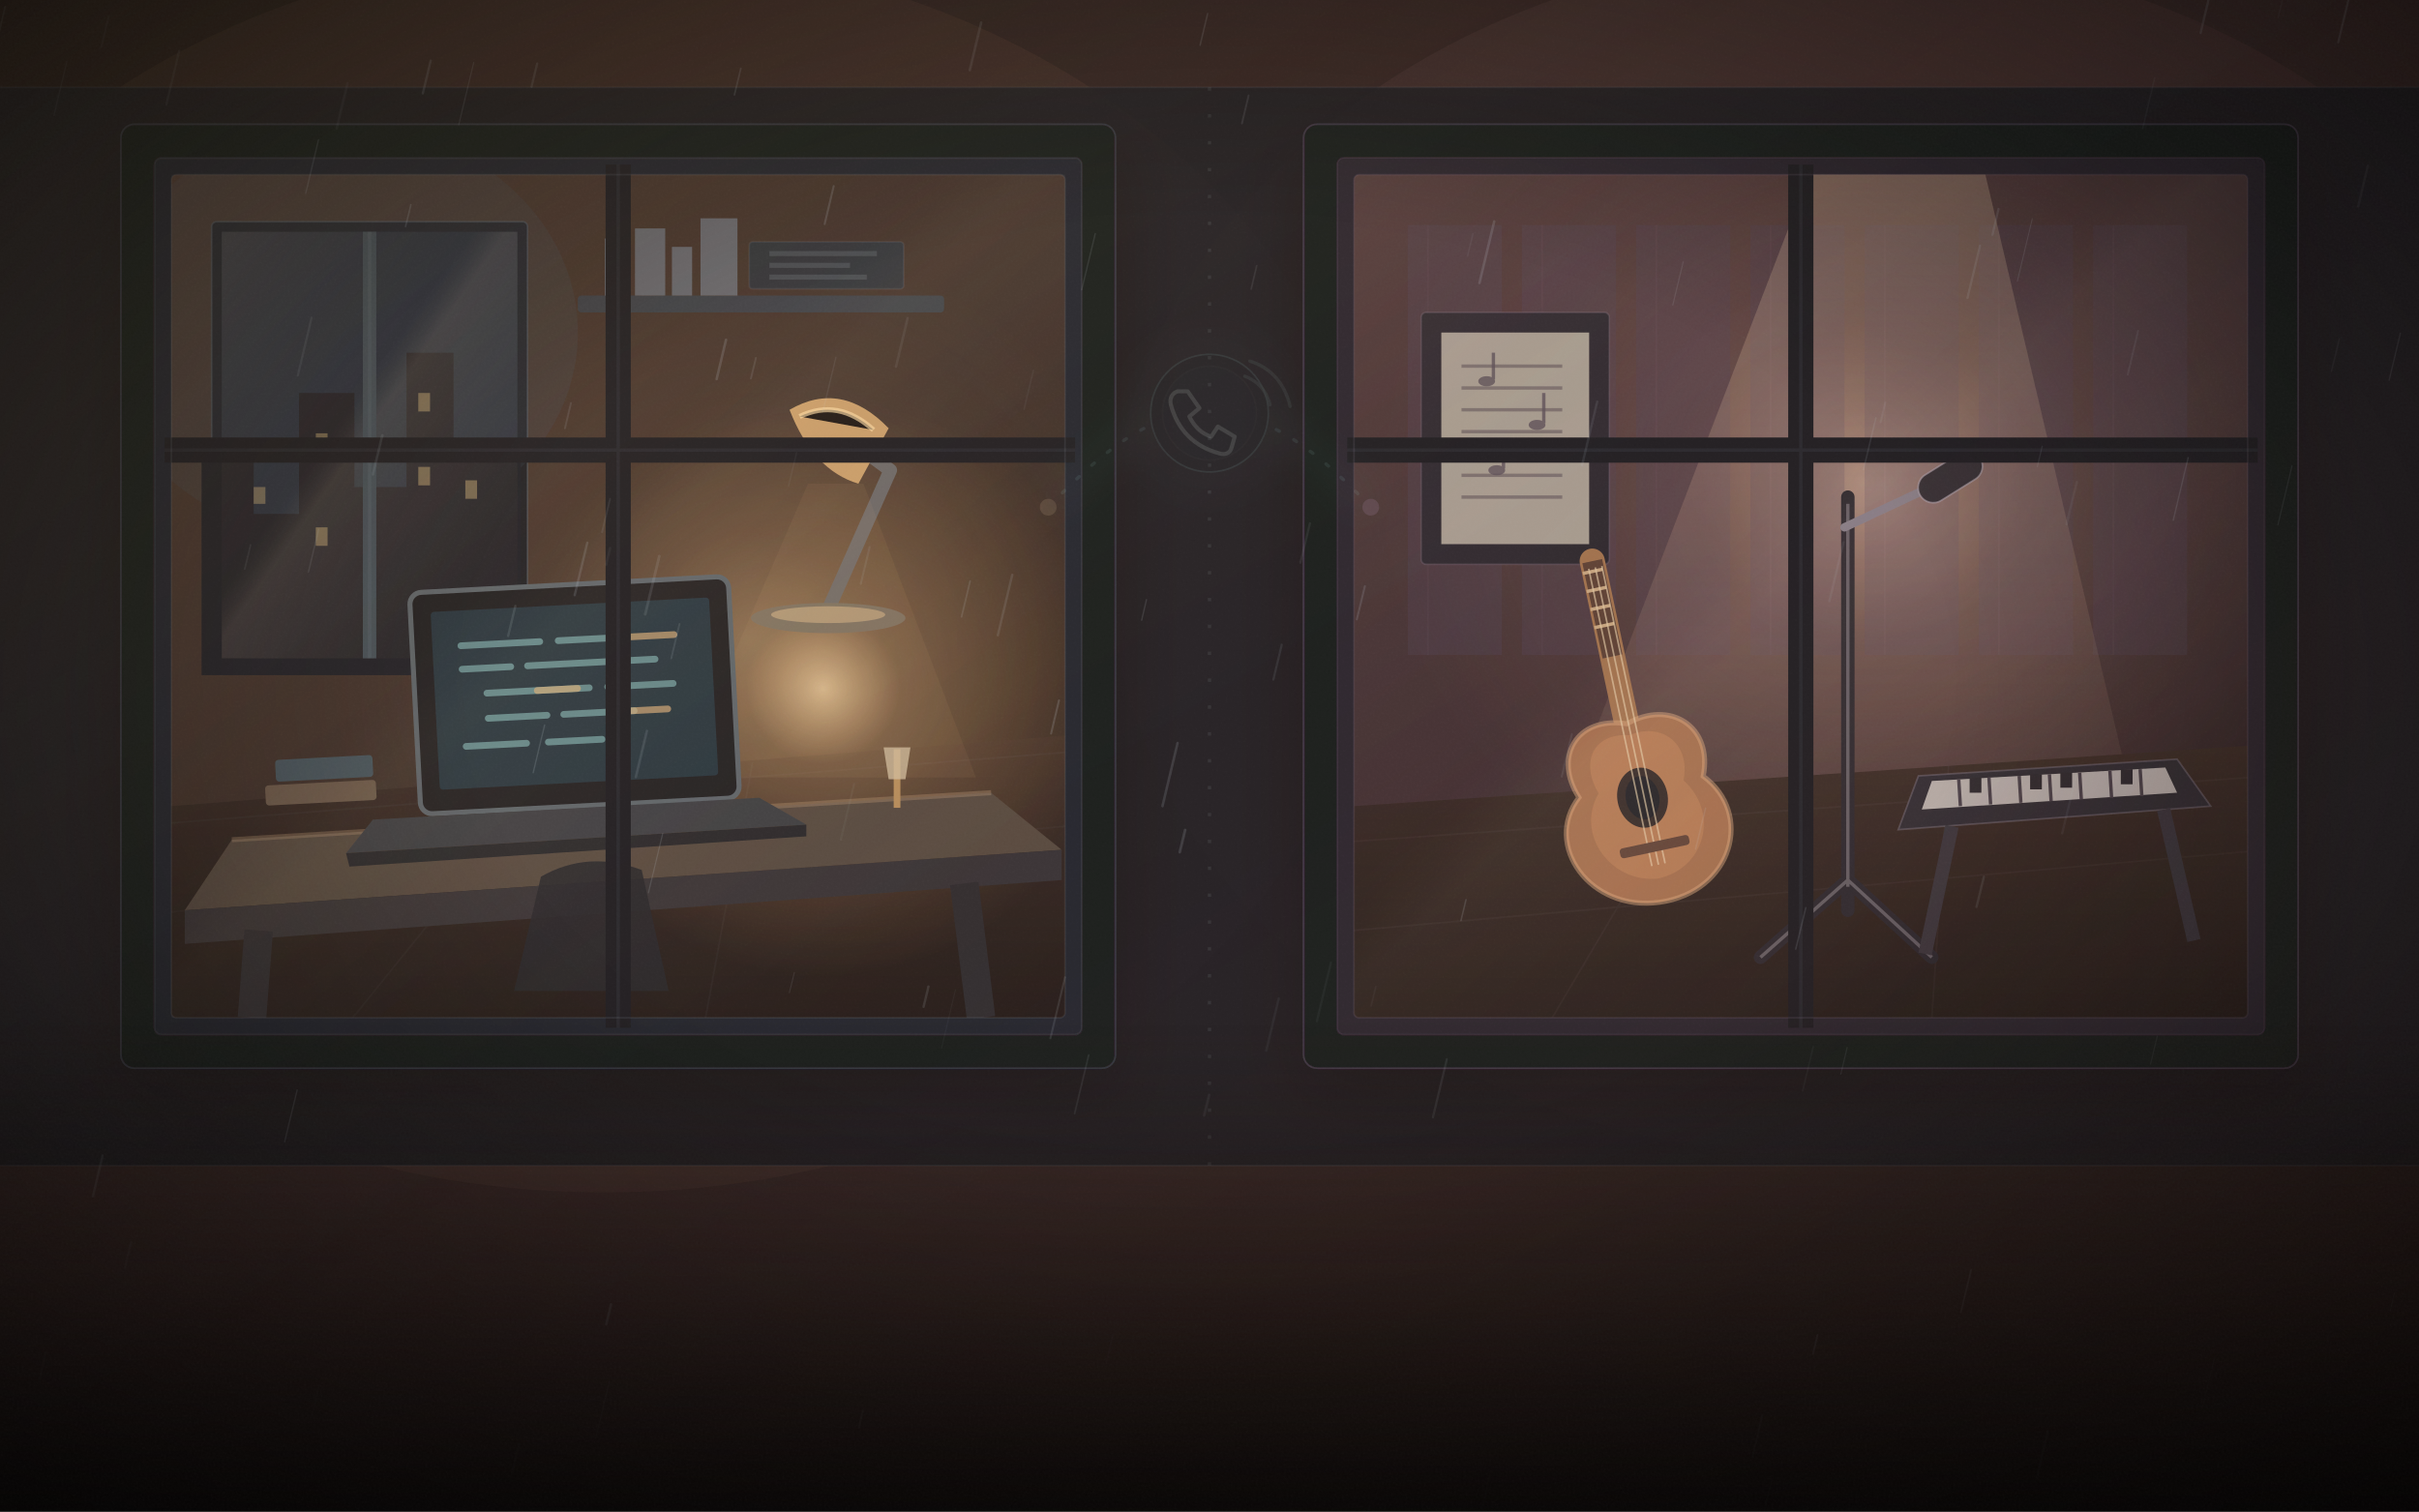
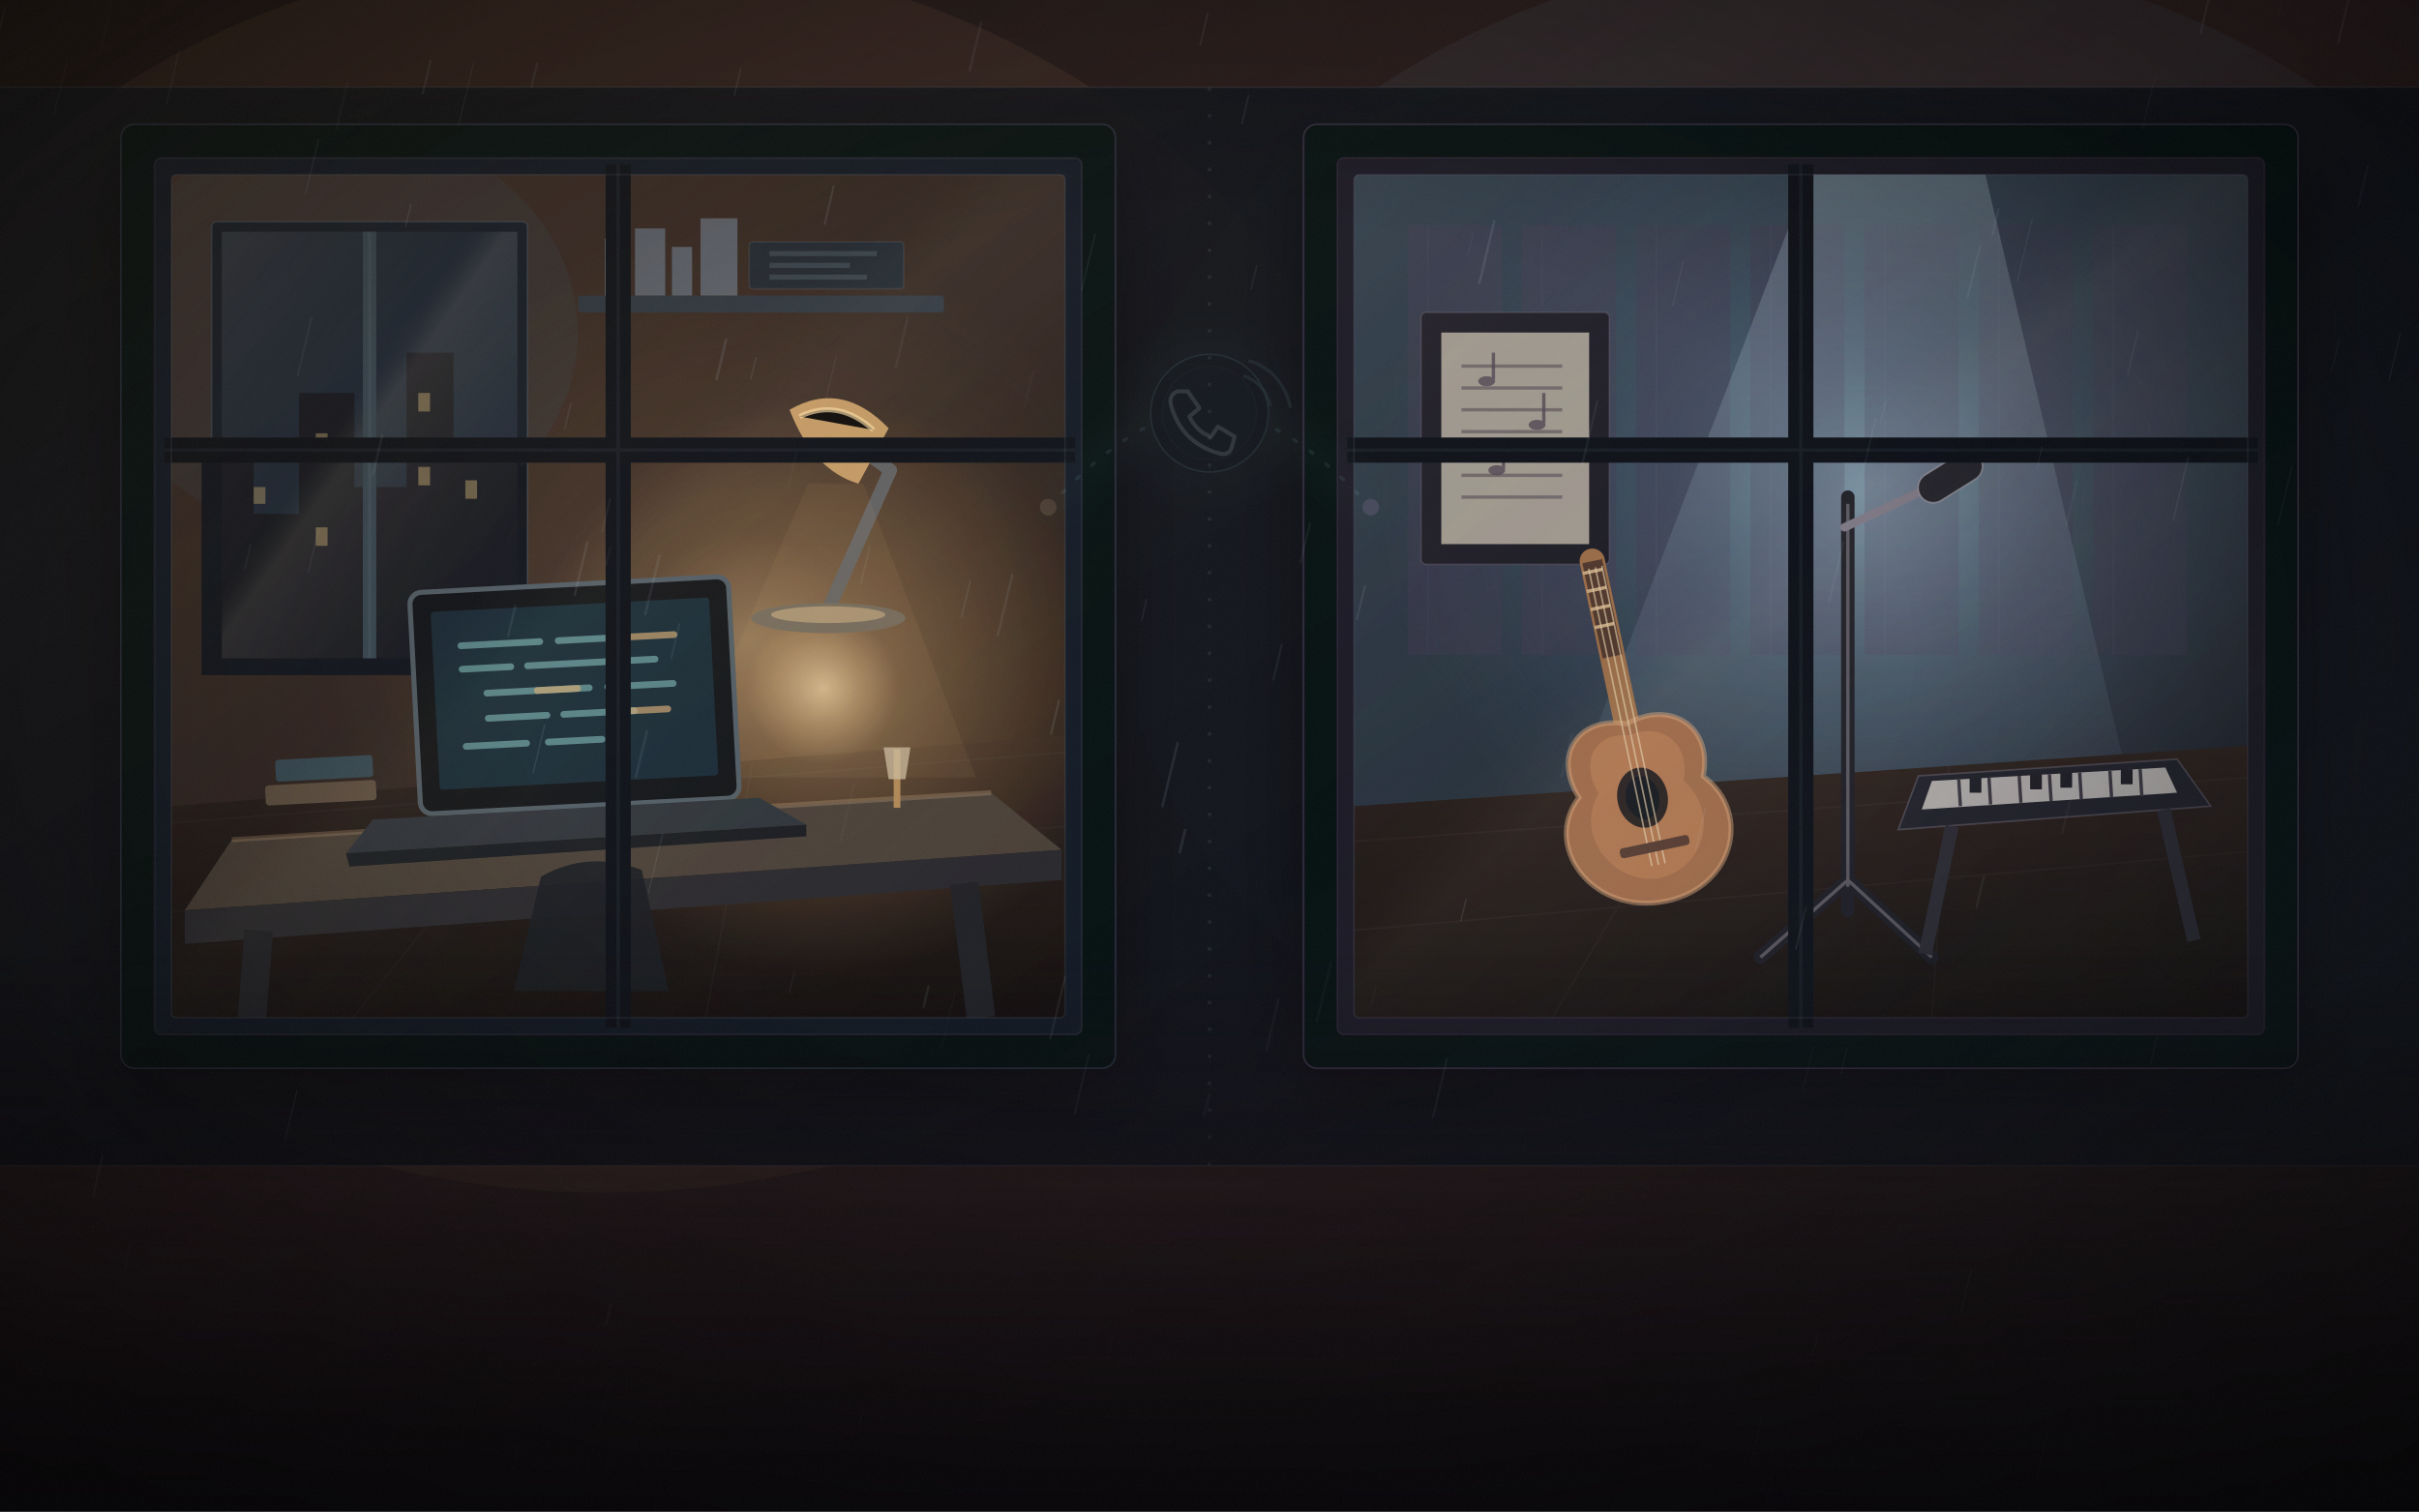
<svg xmlns="http://www.w3.org/2000/svg" viewBox="0 0 1440 900" preserveAspectRatio="xMidYMid slice" role="img" aria-labelledby="title desc">
  <style>
  .rain-drift { animation: rain-drift 11s ease-in-out infinite; }
  .mote { animation-name: mote-rise; animation-duration: 12s; animation-timing-function: ease-in-out; animation-iteration-count: infinite; opacity: 0; }
  .glow-drift { animation: glow-drift 14s ease-in-out infinite; }
  .sway { animation: sway 11s ease-in-out infinite; transform-box: fill-box; transform-origin: 50% 50%; }
  .drift { animation: drift 15s ease-in-out infinite; transform-box: fill-box; transform-origin: 50% 50%; }
  .spin { animation: spin 34s linear infinite; transform-box: fill-box; transform-origin: 50% 100%; }
  .pulse { animation: pulse 2.4s ease-in-out infinite; transform-box: fill-box; transform-origin: 50% 100%; }
  .ring { animation: ring 6.4s ease-out infinite; transform-box: fill-box; transform-origin: 50% 50%; }
  .rise { animation: rise 7s ease-in-out infinite; }
  .flow { animation: flow 7s linear infinite; }
  .blink { animation: blink 1.3s steps(2, start) infinite; }
  .signal-flow { animation: signal-flow 6s linear infinite; }
  @keyframes rain-drift { 0%, 100% { transform: translate(0px, 0px); } 50% { transform: translate(-14px, 24px); } }
  @keyframes mote-rise { 0% { opacity: 0; transform: translate(0px, 0px); } 16% { opacity: .5; } 62% { opacity: .26; } 100% { opacity: 0; transform: translate(-10px, -54px); } }
  @keyframes glow-drift { 0%, 100% { transform: translate(0px, 0px); } 50% { transform: translate(7px, -6px); } }
  @keyframes sway { 0%, 100% { transform: rotate(-1.4deg) translateY(0px); } 50% { transform: rotate(1.4deg) translateY(-4px); } }
  @keyframes drift { 0%, 100% { transform: translate(0px, 0px); } 50% { transform: translate(6px, -8px); } }
  @keyframes spin { to { transform: rotate(360deg); } }
  @keyframes pulse { 0%, 100% { transform: scaleY(.32); } 50% { transform: scaleY(1); } }
-   @keyframes ring { 0% { transform: scale(.5); opacity: .55; } 68% { opacity: .14; } 100% { transform: scale(2.4); opacity: 0; } }
+   @keyframes ring { 0% { transform: scale(.5); opacity: .4; } 68% { opacity: .1; } 100% { transform: scale(2.4); opacity: 0; } }
  @keyframes rise { 0% { opacity: 0; transform: translateY(6px); } 35% { opacity: .55; } 100% { opacity: 0; transform: translateY(-16px); } }
  @keyframes flow { to { stroke-dashoffset: -120; } }
  @keyframes blink { 0%, 49% { opacity: 1; } 50%, 100% { opacity: 0; } }
  @keyframes signal-flow { to { stroke-dashoffset: -96; } }
  @media (prefers-reduced-motion: reduce) { .anim { animation: none !important; } }
</style>
  <defs>
    <linearGradient id="night" x1="0" y1="0" x2="1" y2="1">
      <stop stop-color="#120d0c" />
      <stop offset=".46" stop-color="#2b1c1c" />
      <stop offset="1" stop-color="#160f0e" />
    </linearGradient>
    <linearGradient id="dawn" x1="0" y1="0" x2="0" y2="1">
      <stop stop-color="#e2a276" stop-opacity=".36" />
      <stop offset=".48" stop-color="#8b5e5e" stop-opacity=".15" />
      <stop offset="1" stop-color="#17110f" stop-opacity="0" />
    </linearGradient>
    <linearGradient id="warmWash" x1="0" y1="0" x2="1" y2="1">
-       <stop stop-color="#efb77d" stop-opacity=".2" />
-       <stop offset=".5" stop-color="#dca18c" stop-opacity=".13" />
-       <stop offset="1" stop-color="#c98370" stop-opacity=".18" />
+       <stop stop-color="#dca066" stop-opacity=".11" />
+       <stop offset=".55" stop-color="#887480" stop-opacity=".045" />
+       <stop offset="1" stop-color="#7495af" stop-opacity=".12" />
    </linearGradient>
    <linearGradient id="leftRoom" x1="0" y1="0" x2=".85" y2="1">
      <stop stop-color="#3b2c24" />
      <stop offset=".55" stop-color="#2a211d" />
      <stop offset="1" stop-color="#15100e" />
    </linearGradient>
    <linearGradient id="rightRoom" x1=".2" y1="0" x2=".8" y2="1">
-       <stop stop-color="#3b292c" />
-       <stop offset=".58" stop-color="#2b2025" />
-       <stop offset="1" stop-color="#171114" />
+       <stop stop-color="#273847" />
+       <stop offset=".58" stop-color="#222d38" />
+       <stop offset="1" stop-color="#151821" />
    </linearGradient>
    <linearGradient id="floor" x1="0" y1="0" x2="0" y2="1">
      <stop stop-color="#261c18" />
      <stop offset="1" stop-color="#0e0b0a" />
    </linearGradient>
    <linearGradient id="glass" x1="0" y1="0" x2="1" y2="1">
      <stop stop-color="#d5b497" stop-opacity=".13" />
      <stop offset=".42" stop-color="#62483f" stop-opacity=".05" />
      <stop offset=".48" stop-color="#f4d7b6" stop-opacity=".13" />
      <stop offset="1" stop-color="#211512" stop-opacity=".03" />
    </linearGradient>
    <linearGradient id="spotlight" x1="0" y1="0" x2="0" y2="1">
      <stop stop-color="#ffe0b6" stop-opacity=".27" />
      <stop offset="1" stop-color="#d9a18b" stop-opacity="0" />
    </linearGradient>
+     <linearGradient id="musicSpot" x1="0" y1="0" x2="0" y2="1">
+       <stop stop-color="#c1d7e2" stop-opacity=".3" />
+       <stop offset="1" stop-color="#7697b9" stop-opacity="0" />
+     </linearGradient>
    <linearGradient id="bottomShade" x1="0" y1="0" x2="0" y2="1">
-       <stop stop-color="#100b09" stop-opacity="0" />
-       <stop offset=".56" stop-color="#100b09" stop-opacity=".46" />
-       <stop offset="1" stop-color="#0b0807" stop-opacity=".94" />
+       <stop stop-color="#100b10" stop-opacity="0" />
+       <stop offset=".48" stop-color="#100b10" stop-opacity=".47" />
+       <stop offset="1" stop-color="#0a080d" stop-opacity=".91" />
    </linearGradient>
    <radialGradient id="lampGlow">
      <stop stop-color="#ffe0a8" stop-opacity=".78" />
      <stop offset=".26" stop-color="#f4bd78" stop-opacity=".3" />
      <stop offset="1" stop-color="#e6a053" stop-opacity="0" />
    </radialGradient>
    <radialGradient id="stageGlow">
      <stop stop-color="#ffd8bd" stop-opacity=".48" />
      <stop offset=".35" stop-color="#dda088" stop-opacity=".18" />
      <stop offset="1" stop-color="#aa6e63" stop-opacity="0" />
    </radialGradient>
-     <radialGradient id="vignette" cx=".5" cy=".45" r=".72">
-       <stop offset=".42" stop-color="#000" stop-opacity="0" />
-       <stop offset="1" stop-color="#000" stop-opacity=".66" />
+     <radialGradient id="musicGlow">
+       <stop stop-color="#abd5e9" stop-opacity=".53" />
+       <stop offset=".4" stop-color="#7da7c5" stop-opacity=".24" />
+       <stop offset="1" stop-color="#617c9d" stop-opacity="0" />
+     </radialGradient>
+     <radialGradient id="careerFocus">
+       <stop stop-color="#d5e3df" stop-opacity=".27" />
+       <stop offset=".44" stop-color="#a2c3cb" stop-opacity=".095" />
+       <stop offset="1" stop-color="#8aa4b8" stop-opacity="0" />
+     </radialGradient>
+     <radialGradient id="vignette" cx=".5" cy=".43" r=".73">
+       <stop offset=".39" stop-color="#000" stop-opacity="0" />
+       <stop offset="1" stop-color="#000" stop-opacity=".63" />
    </radialGradient>
    <filter id="blur8" x="-50%" y="-50%" width="200%" height="200%">
      <feGaussianBlur stdDeviation="8" />
    </filter>
    <filter id="blur24" x="-50%" y="-50%" width="200%" height="200%">
      <feGaussianBlur stdDeviation="24" />
    </filter>
    <filter id="shadow" x="-30%" y="-30%" width="160%" height="160%">
      <feDropShadow dx="0" dy="16" stdDeviation="22" flood-color="#000" flood-opacity=".55" />
    </filter>
    <filter id="grain">
      <feTurbulence type="fractalNoise" baseFrequency=".72" numOctaves="3" seed="27" stitchTiles="stitch" />
      <feColorMatrix type="saturate" values="0" />
      <feComponentTransfer>
        <feFuncA type="table" tableValues="0 .075" />
      </feComponentTransfer>
    </filter>
    <clipPath id="leftClip">
      <rect x="102" y="164" width="532" height="502" rx="3" />
    </clipPath>
    <clipPath id="rightClip">
      <rect x="806" y="164" width="532" height="502" rx="3" />
    </clipPath>
  </defs>
  <rect width="1440" height="900" fill="url(#night)" />
-   <ellipse cx="360" cy="340" rx="460" ry="370" fill="#b47b58" opacity=".09" />
-   <ellipse cx="1100" cy="330" rx="440" ry="360" fill="#a86c6c" opacity=".1" />
+   <ellipse cx="360" cy="340" rx="460" ry="370" fill="#b47b58" opacity=".12" />
+   <ellipse cx="1100" cy="330" rx="440" ry="360" fill="#688eac" opacity=".1" />
  <g transform="translate(0 -60) ">
    <path d="M0 112H1440V754H0Z" fill="#080d15" opacity=".9" />
    <path d="M0 112H1440M0 754H1440" stroke="#6d8296" stroke-opacity=".14" />
    <g filter="url(#shadow)">
      <rect x="72" y="134" width="592" height="562" rx="8" fill="#05090f" stroke="#344250" stroke-opacity=".55" />
      <rect x="92" y="154" width="552" height="522" rx="4" fill="#111923" stroke="#637484" stroke-opacity=".18" />
      <rect x="776" y="134" width="592" height="562" rx="8" fill="#05090f" stroke="#454057" stroke-opacity=".58" />
      <rect x="796" y="154" width="552" height="522" rx="4" fill="#171522" stroke="#756887" stroke-opacity=".18" />
    </g>
    <g opacity="1">
      <g clip-path="url(#leftClip)">
        <rect x="102" y="164" width="532" height="502" fill="url(#leftRoom)" />
-         <ellipse cx="444" cy="440" rx="250" ry="240" fill="url(#lampGlow)" opacity=".26" />
+         <ellipse cx="444" cy="440" rx="250" ry="240" fill="url(#lampGlow)" opacity=".38" />
        <path d="M102 540L634 498V666H102Z" fill="url(#floor)" />
        <path d="M102 550L634 508M102 603L634 552M210 666L328 520M420 666L448 514" stroke="#80909a" stroke-opacity=".06" />
        <rect x="126" y="192" width="188" height="266" rx="3" fill="#080e16" stroke="#4b5d6b" stroke-opacity=".5" />
        <rect x="132" y="198" width="176" height="254" fill="#0d1a28" />
        <ellipse cx="202" cy="258" rx="142" ry="124" fill="#345574" opacity=".14" />
        <path d="M120 410V332H151V366H178V294H211V350H242V270H270V324H310V462H120Z" fill="#080f19" />
        <path d="M151 350H158V360H151ZM188 318H195V329H188ZM249 294H256V305H249ZM277 346H284V357H277ZM188 374H195V385H188ZM249 338H256V349H249Z" fill="#d5b878" opacity=".48" />
        <rect x="132" y="198" width="176" height="254" fill="url(#glass)" />
        <path d="M220 198V452M132 326H308" stroke="#334652" stroke-width="8" />
        <path d="M220 198V452M132 326H308" stroke="#8295a1" stroke-opacity=".12" stroke-width="2" />
        <rect x="344" y="236" width="218" height="10" rx="2" fill="#29343e" />
        <path d="M360 202H374V236H360ZM378 196H396V236H378ZM400 207H412V236H400ZM417 190H439V236H417Z" fill="#58606a" />
        <rect x="446" y="204" width="92" height="28" rx="2" fill="#1a252f" stroke="#83919a" stroke-opacity=".15" />
        <path d="M458 211H522M458 218H506M458 225H516" stroke="#8b9ba3" stroke-opacity=".22" stroke-width="3" />
        <g class="anim glow-drift">
          <ellipse cx="490" cy="470" rx="176" ry="172" fill="url(#lampGlow)" />
        </g>
        <path d="M493 423L530 340M530 340L500 318" stroke="#5b5e60" stroke-width="8" stroke-linecap="round" />
        <path d="M470 304Q501 286 529 315L511 348Q484 340 470 304Z" fill="#c59b63" />
        <path d="M476 308Q499 297 520 316" stroke="#ffe0a4" stroke-opacity=".65" stroke-width="3" />
        <ellipse cx="493" cy="428" rx="46" ry="9" fill="#6c6558" />
        <ellipse cx="493" cy="426" rx="34" ry="5" fill="#d3b785" opacity=".55" />
        <path d="M481 348L405 523H581L514 348Z" fill="#f2bd78" opacity=".065" />
        <path d="M138 560L590 532L632 566L110 602Z" fill="#463e35" />
        <path d="M110 602L632 566V584L110 622Z" fill="#24252a" />
        <path d="M154 614L150 666M574 586L584 666" stroke="#1a1d23" stroke-width="17" />
        <path d="M138 560L590 532" stroke="#b49670" stroke-opacity=".35" stroke-width="3" />
        <rect x="247" y="408" width="190" height="132" rx="7" fill="#080d12" stroke="#4c5b64" stroke-width="3" transform="rotate(-3 342 474)" />
        <rect x="259" y="420" width="166" height="106" rx="2" fill="#102633" transform="rotate(-3 342 474)" />
        <g transform="rotate(-3 342 474)" stroke-linecap="round">
          <path d="M276 441H323M334 441H368M276 455H305M315 455H391M290 470H351M362 470H401M290 485H325M335 485H377M276 501H312M325 501H357" stroke="#75b6b6" stroke-opacity=".65" stroke-width="4" />
          <path d="M374 441H403M320 470H344M367 485H397" stroke="#d1aa72" stroke-opacity=".7" stroke-width="4" />
        </g>
        <path d="M222 548L452 535L480 551L206 568Z" fill="#293138" />
        <path d="M206 568L480 551V558L208 576Z" fill="#12181d" />
        <rect x="158" y="526" width="66" height="12" rx="2" fill="#5f5142" transform="rotate(-3 191 532)" />
        <rect x="164" y="511" width="58" height="13" rx="2" fill="#344b56" transform="rotate(-3 193 518)" />
        <path d="M534 506V541" stroke="#b28a55" stroke-width="4" />
        <path d="M526 505H542L539 524H529Z" fill="#d2c2a1" opacity=".75" />
        <path d="M322 582Q350 566 382 578L398 650H306Z" fill="#11171e" opacity=".88" />
      </g>
    </g>
    <g opacity="1">
      <g clip-path="url(#rightClip)">
        <rect x="806" y="164" width="532" height="502" fill="url(#rightRoom)" />
        <g class="anim glow-drift">
-           <ellipse cx="1110" cy="348" rx="290" ry="268" fill="url(#stageGlow)" />
+           <ellipse cx="1110" cy="348" rx="290" ry="268" fill="url(#musicGlow)" />
        </g>
        <g opacity=".32">
          <path d="M838 194H894V450H838ZM906 194H962V450H906ZM974 194H1030V450H974ZM1042 194H1098V450H1042ZM1110 194H1166V450H1110ZM1178 194H1234V450H1178ZM1246 194H1302V450H1246Z" fill="#40344f" />
          <path d="M850 194V450M918 194V450M986 194V450M1054 194V450M1122 194V450M1190 194V450M1258 194V450" stroke="#9a82aa" stroke-opacity=".18" />
        </g>
-         <path d="M1080 156H1180L1300 666H884Z" fill="url(#spotlight)" />
+         <path d="M1080 156H1180L1300 666H884Z" fill="url(#musicSpot)" />
        <ellipse cx="1115" cy="626" rx="218" ry="44" fill="#c5a0dc" opacity=".07" filter="url(#blur8)" />
        <path d="M806 540L1338 504V666H806Z" fill="url(#floor)" />
        <path d="M806 561L1338 523M806 614L1338 567M924 666L1008 524M1150 666L1160 516" stroke="#a392b1" stroke-opacity=".055" />
        <rect x="846" y="246" width="112" height="150" rx="3" fill="#171822" stroke="#76677f" stroke-opacity=".32" />
        <rect x="858" y="258" width="88" height="126" fill="#d6cdbc" opacity=".72" />
        <path d="M870 278H930M870 291H930M870 304H930M870 317H930M870 330H930M870 343H930M870 356H930" stroke="#554f55" stroke-opacity=".65" stroke-width="2" />
        <g fill="#4a4350" opacity=".8">
          <ellipse cx="885" cy="287" rx="5" ry="3" />
          <ellipse cx="915" cy="313" rx="5" ry="3" />
          <ellipse cx="891" cy="340" rx="5" ry="3" />
          <path d="M889 286V270M919 312V294M895 339V321" stroke="#4a4350" stroke-width="2" />
        </g>
        <path d="M1100 356V602M1100 584L1048 630M1100 584L1150 630" stroke="#151720" stroke-width="8" stroke-linecap="round" />
        <path d="M1100 360V588M1100 584L1048 630M1100 584L1150 630" stroke="#85828d" stroke-opacity=".55" stroke-width="2" />
        <path d="M1098 374L1162 344" stroke="#777482" stroke-width="5" stroke-linecap="round" />
        <rect x="1152" y="323" width="18" height="42" rx="9" fill="#171922" stroke="#a29baa" stroke-opacity=".65" transform="rotate(58 1161 344)" />
        <g transform="translate(900 378) scale(1) rotate(-12 70 130)">
          <path d="M72 14V144" stroke="#9a6c45" stroke-width="15" stroke-linecap="round" />
          <path d="M66 14H78V72H66Z" fill="#4d3429" />
          <path d="M65 20H77M65 31H77M65 42H77M65 53H77" stroke="#c5a67e" stroke-width="2" />
          <path d="M72 113C43 102 25 124 35 150C8 173 27 218 69 221C113 224 135 181 110 153C122 125 100 104 72 113Z" fill="#9c6744" stroke="#d4a276" stroke-opacity=".5" stroke-width="3" />
          <path d="M72 120C51 114 40 130 47 150C28 171 43 204 71 207C100 207 115 176 98 153C107 132 92 116 72 120Z" fill="#b87b50" opacity=".65" />
          <ellipse cx="72" cy="158" rx="15" ry="18" fill="#211b1b" />
          <ellipse cx="72" cy="158" rx="10" ry="13" fill="#0b1119" />
          <path d="M69 18V199M73 18V199M77 18V199" stroke="#e3d0aa" stroke-opacity=".65" />
          <rect x="52" y="185" width="42" height="6" rx="2" fill="#50362b" />
        </g>
        <g transform="translate(1142 500)">
          <path d="M0 22L154 12L174 40L-12 54Z" fill="#191b25" stroke="#6d6879" stroke-opacity=".5" />
          <path d="M8 25L147 17L154 32L2 42Z" fill="#d3d0ca" opacity=".82" />
          <path d="M24 24L25 40M42 23L43 39M60 22L61 38M78 21L79 37M96 20L97 36M114 19L115 35M132 18L133 34" stroke="#36333e" stroke-width="2" />
          <path d="M34 23L34 32M70 21L70 30M88 20L88 29M124 18L124 27" stroke="#171820" stroke-width="7" />
          <path d="M20 52L4 128M146 42L164 120" stroke="#252630" stroke-width="8" />
        </g>
        <rect x="806" y="164" width="532" height="502" fill="url(#glass)" opacity=".42" />
      </g>
    </g>
    <rect x="102" y="164" width="532" height="502" fill="url(#glass)" opacity=".32" />
    <path d="M368 158V672M98 328H640M1072 158V672M802 328H1344" stroke="#080d14" stroke-width="15" />
    <path d="M368 158V672M98 328H640M1072 158V672M802 328H1344" stroke="#607080" stroke-opacity=".12" stroke-width="2" />
    <rect x="102" y="164" width="532" height="502" rx="3" fill="none" stroke="#9aabba" stroke-opacity=".12" />
    <rect x="806" y="164" width="532" height="502" rx="3" fill="none" stroke="#aa9bb8" stroke-opacity=".12" />
  </g>
-   <g class="anim rain-drift" stroke="#c5d8e5" stroke-linecap="round" opacity="0.2">
+   <g class="anim rain-drift" stroke="#c5d8e5" stroke-linecap="round" opacity="0.144">
    <line x1="-29.7" y1="505.6" x2="-34.8" y2="526.9" stroke-width="1.0" opacity="0.45" />
    <line x1="1392.6" y1="201.8" x2="1387.9" y2="221.0" stroke-width="0.9" opacity="0.35" />
    <line x1="523.1" y1="-63.8" x2="517.8" y2="-41.6" stroke-width="1.5" opacity="0.49" />
    <line x1="441.0" y1="40.7" x2="437.2" y2="56.5" stroke-width="1.0" opacity="0.72" />
    <line x1="394.5" y1="496.3" x2="386.0" y2="531.6" stroke-width="0.7" opacity="0.75" />
    <line x1="324.2" y1="431.7" x2="317.4" y2="460.1" stroke-width="0.8" opacity="0.81" />
    <line x1="872.7" y1="535.7" x2="869.7" y2="548.1" stroke-width="0.9" opacity="0.77" />
    <line x1="1315.2" y1="-2.3" x2="1310.0" y2="19.6" stroke-width="1.4" opacity="0.76" />
    <line x1="1015.3" y1="481.2" x2="1009.4" y2="505.5" stroke-width="0.9" opacity="0.58" />
    <line x1="1471.5" y1="-31.5" x2="1463.2" y2="3.3" stroke-width="1.0" opacity="0.71" />
    <line x1="1054.8" y1="880.7" x2="1049.5" y2="902.4" stroke-width="1.0" opacity="0.66" />
    <line x1="743.3" y1="56.8" x2="739.3" y2="73.5" stroke-width="1.1" opacity="0.61" />
    <line x1="634.0" y1="581.9" x2="625.3" y2="618.2" stroke-width="1.2" opacity="0.62" />
    <line x1="496.3" y1="110.8" x2="490.9" y2="133.4" stroke-width="1.2" opacity="0.84" />
    <line x1="779.8" y1="311.6" x2="774.1" y2="335.1" stroke-width="1.3" opacity="0.40" />
    <line x1="812.5" y1="349.0" x2="807.7" y2="368.8" stroke-width="1.2" opacity="0.72" />
    <line x1="517.7" y1="325.7" x2="512.4" y2="347.7" stroke-width="1.2" opacity="0.49" />
    <line x1="1526.4" y1="858.3" x2="1520.0" y2="884.7" stroke-width="1.6" opacity="0.84" />
    <line x1="432.2" y1="202.3" x2="426.6" y2="225.7" stroke-width="1.5" opacity="0.82" />
    <line x1="1282.7" y1="46.3" x2="1275.5" y2="76.5" stroke-width="0.9" opacity="0.34" />
    <line x1="761.2" y1="594.5" x2="753.8" y2="625.6" stroke-width="1.4" opacity="0.30" />
    <line x1="648.1" y1="628.2" x2="639.7" y2="663.1" stroke-width="1.0" opacity="0.50" />
    <line x1="1209.8" y1="130.2" x2="1200.9" y2="167.5" stroke-width="0.6" opacity="0.77" />
    <line x1="1116.7" y1="248.8" x2="1109.3" y2="279.7" stroke-width="0.9" opacity="0.54" />
    <line x1="682.5" y1="357.0" x2="679.6" y2="369.3" stroke-width="0.8" opacity="0.67" />
    <line x1="227.6" y1="259.1" x2="222.0" y2="282.5" stroke-width="1.5" opacity="0.57" />
    <line x1="1450.0" y1="564.0" x2="1447.2" y2="575.7" stroke-width="1.0" opacity="0.47" />
    <line x1="701.0" y1="442.4" x2="692.0" y2="480.0" stroke-width="1.5" opacity="0.74" />
    <line x1="1425.4" y1="769.7" x2="1422.9" y2="780.2" stroke-width="0.6" opacity="0.56" />
    <line x1="27.3" y1="805.5" x2="23.2" y2="822.5" stroke-width="1.4" opacity="0.32" />
    <line x1="795.0" y1="935.5" x2="789.9" y2="956.8" stroke-width="1.0" opacity="0.60" />
    <line x1="1514.8" y1="364.9" x2="1508.5" y2="391.3" stroke-width="1.4" opacity="0.64" />
    <line x1="1049.1" y1="842.8" x2="1043.3" y2="867.1" stroke-width="1.1" opacity="0.70" />
    <line x1="508.5" y1="466.7" x2="500.5" y2="500.0" stroke-width="1.2" opacity="0.25" />
    <line x1="815.7" y1="895.5" x2="810.0" y2="919.2" stroke-width="1.0" opacity="0.80" />
    <line x1="1318.1" y1="809.2" x2="1311.3" y2="837.3" stroke-width="0.7" opacity="0.39" />
    <line x1="652.0" y1="139.1" x2="643.9" y2="172.6" stroke-width="0.8" opacity="0.59" />
    <line x1="1236.3" y1="286.9" x2="1230.2" y2="312.1" stroke-width="1.4" opacity="0.36" />
    <line x1="1099.6" y1="623.7" x2="1095.8" y2="639.6" stroke-width="0.7" opacity="0.47" />
    <line x1="719.8" y1="651.9" x2="716.8" y2="664.2" stroke-width="1.5" opacity="0.37" />
    <line x1="909.9" y1="946.3" x2="903.1" y2="974.6" stroke-width="1.4" opacity="0.84" />
    <line x1="1236.0" y1="461.3" x2="1227.6" y2="496.2" stroke-width="1.4" opacity="0.32" />
    <line x1="861.3" y1="630.7" x2="853.0" y2="665.3" stroke-width="1.3" opacity="0.51" />
    <line x1="472.9" y1="579.0" x2="469.9" y2="591.1" stroke-width="0.6" opacity="0.54" />
    <line x1="1409.6" y1="98.6" x2="1403.8" y2="122.9" stroke-width="1.4" opacity="0.37" />
    <line x1="284.3" y1="-60.5" x2="279.1" y2="-38.8" stroke-width="1.0" opacity="0.69" />
    <line x1="561.0" y1="-57.1" x2="554.0" y2="-27.8" stroke-width="1.4" opacity="0.30" />
    <line x1="1081.9" y1="794.9" x2="1079.3" y2="806.1" stroke-width="1.1" opacity="0.78" />
    <line x1="1219.0" y1="852.4" x2="1212.4" y2="879.9" stroke-width="1.4" opacity="0.76" />
    <line x1="1079.2" y1="964.2" x2="1075.8" y2="978.4" stroke-width="0.6" opacity="0.62" />
    <line x1="-4.9" y1="-64.4" x2="-13.3" y2="-29.7" stroke-width="1.2" opacity="0.60" />
    <line x1="404.5" y1="371.5" x2="399.6" y2="392.0" stroke-width="1.1" opacity="0.58" />
    <line x1="189.7" y1="315.1" x2="183.6" y2="340.6" stroke-width="0.8" opacity="0.61" />
    <line x1="1527.6" y1="745.9" x2="1520.0" y2="777.4" stroke-width="0.8" opacity="0.52" />
    <line x1="1075.0" y1="540.4" x2="1069.0" y2="565.1" stroke-width="0.9" opacity="0.65" />
    <line x1="1013.6" y1="963.4" x2="1010.1" y2="978.0" stroke-width="1.0" opacity="0.60" />
    <line x1="339.9" y1="240.0" x2="336.3" y2="255.0" stroke-width="1.1" opacity="0.58" />
    <line x1="176.9" y1="649.0" x2="169.4" y2="680.0" stroke-width="0.8" opacity="0.70" />
    <line x1="540.3" y1="189.4" x2="533.4" y2="218.3" stroke-width="1.5" opacity="0.40" />
    <line x1="1131.0" y1="908.0" x2="1127.6" y2="921.9" stroke-width="1.4" opacity="0.50" />
    <line x1="1215.7" y1="265.7" x2="1212.8" y2="277.9" stroke-width="0.7" opacity="0.54" />
    <line x1="206.9" y1="49.5" x2="200.4" y2="76.5" stroke-width="1.5" opacity="0.31" />
    <line x1="889.5" y1="131.8" x2="880.7" y2="168.5" stroke-width="1.5" opacity="0.79" />
    <line x1="1499.9" y1="841.2" x2="1495.1" y2="861.4" stroke-width="0.7" opacity="0.35" />
    <line x1="1464.8" y1="-52.7" x2="1455.9" y2="-16.0" stroke-width="1.1" opacity="0.63" />
    <line x1="392.5" y1="331.1" x2="384.1" y2="365.8" stroke-width="1.6" opacity="0.61" />
    <line x1="1512.5" y1="985.8" x2="1505.9" y2="1012.9" stroke-width="0.7" opacity="0.75" />
    <line x1="705.5" y1="494.2" x2="702.3" y2="507.4" stroke-width="1.6" opacity="0.76" />
    <line x1="185.5" y1="189.1" x2="177.3" y2="223.6" stroke-width="1.3" opacity="0.50" />
    <line x1="763.0" y1="383.9" x2="758.0" y2="404.7" stroke-width="1.3" opacity="0.48" />
    <line x1="1472.2" y1="835.1" x2="1464.1" y2="868.9" stroke-width="1.0" opacity="0.61" />
    <line x1="64.6" y1="10.1" x2="60.3" y2="28.0" stroke-width="1.2" opacity="0.28" />
    <line x1="577.5" y1="346.0" x2="572.4" y2="367.3" stroke-width="1.0" opacity="0.68" />
    <line x1="1189.7" y1="124.4" x2="1186.1" y2="139.8" stroke-width="1.3" opacity="0.71" />
    <line x1="1122.3" y1="239.7" x2="1119.5" y2="251.4" stroke-width="1.2" opacity="0.42" />
    <line x1="106.7" y1="30.2" x2="99.0" y2="62.3" stroke-width="1.3" opacity="0.39" />
    <line x1="1173.4" y1="756.0" x2="1167.3" y2="781.3" stroke-width="1.0" opacity="0.60" />
    <line x1="149.2" y1="324.4" x2="145.7" y2="338.8" stroke-width="1.0" opacity="0.45" />
    <line x1="189.6" y1="83.2" x2="182.0" y2="115.1" stroke-width="0.8" opacity="0.71" />
    <line x1="1528.3" y1="779.3" x2="1521.3" y2="808.6" stroke-width="1.1" opacity="0.74" />
    <line x1="618.6" y1="909.3" x2="610.9" y2="941.5" stroke-width="0.8" opacity="0.55" />
    <line x1="855.8" y1="-57.4" x2="853.1" y2="-46.3" stroke-width="1.1" opacity="0.44" />
    <line x1="363.7" y1="776.7" x2="360.9" y2="788.6" stroke-width="1.5" opacity="0.82" />
    <line x1="738.3" y1="889.7" x2="733.7" y2="908.9" stroke-width="1.1" opacity="0.21" />
    <line x1="541.4" y1="882.8" x2="536.7" y2="902.4" stroke-width="0.6" opacity="0.24" />
    <line x1="61.1" y1="688.1" x2="55.3" y2="712.3" stroke-width="1.4" opacity="0.59" />
    <line x1="580.6" y1="927.1" x2="574.5" y2="952.5" stroke-width="1.2" opacity="0.62" />
    <line x1="39.8" y1="36.6" x2="32.1" y2="68.8" stroke-width="0.8" opacity="0.34" />
    <line x1="838.4" y1="938.0" x2="833.7" y2="957.6" stroke-width="1.1" opacity="0.82" />
    <line x1="450.0" y1="213.1" x2="447.0" y2="225.4" stroke-width="1.1" opacity="0.58" />
    <line x1="602.6" y1="342.2" x2="594.0" y2="378.2" stroke-width="1.4" opacity="0.61" />
    <line x1="950.8" y1="239.2" x2="941.8" y2="277.0" stroke-width="1.4" opacity="0.50" />
    <line x1="1455.6" y1="173.2" x2="1449.1" y2="200.1" stroke-width="1.1" opacity="0.69" />
    <line x1="282.0" y1="37.2" x2="273.1" y2="74.3" stroke-width="0.7" opacity="0.63" />
    <line x1="78.0" y1="739.8" x2="74.5" y2="754.4" stroke-width="1.4" opacity="0.32" />
    <line x1="1002.0" y1="155.9" x2="995.8" y2="181.6" stroke-width="0.7" opacity="0.58" />
    <line x1="497.6" y1="212.8" x2="489.8" y2="245.2" stroke-width="0.8" opacity="0.42" />
    <line x1="1178.7" y1="146.3" x2="1171.2" y2="177.4" stroke-width="1.3" opacity="0.70" />
    <line x1="748.1" y1="158.2" x2="744.8" y2="172.1" stroke-width="1.0" opacity="0.48" />
    <line x1="1501.8" y1="153.5" x2="1492.8" y2="191.1" stroke-width="0.8" opacity="0.60" />
    <line x1="981.6" y1="-58.1" x2="978.8" y2="-46.1" stroke-width="0.9" opacity="0.61" />
    <line x1="718.9" y1="8.1" x2="714.4" y2="26.9" stroke-width="0.9" opacity="0.77" />
    <line x1="552.7" y1="587.4" x2="549.8" y2="599.5" stroke-width="1.4" opacity="0.64" />
    <line x1="725.8" y1="-62.2" x2="720.1" y2="-38.5" stroke-width="1.0" opacity="0.49" />
    <line x1="1411.6" y1="-70.9" x2="1403.5" y2="-37.3" stroke-width="1.4" opacity="0.82" />
    <line x1="568.8" y1="589.3" x2="560.5" y2="624.1" stroke-width="0.6" opacity="0.24" />
    <line x1="819.0" y1="587.4" x2="816.2" y2="599.0" stroke-width="1.0" opacity="0.23" />
    <line x1="1348.8" y1="881.0" x2="1344.1" y2="900.6" stroke-width="0.8" opacity="0.41" />
    <line x1="1495.8" y1="817.2" x2="1488.6" y2="847.4" stroke-width="1.6" opacity="0.49" />
    <line x1="1272.8" y1="197.0" x2="1266.6" y2="223.1" stroke-width="1.1" opacity="0.51" />
    <line x1="887.5" y1="875.9" x2="881.7" y2="900.0" stroke-width="0.9" opacity="0.43" />
    <line x1="1181.0" y1="522.0" x2="1176.6" y2="540.0" stroke-width="1.4" opacity="0.52" />
    <line x1="349.6" y1="323.2" x2="342.1" y2="354.4" stroke-width="1.4" opacity="0.74" />
    <line x1="1284.2" y1="616.9" x2="1280.2" y2="633.6" stroke-width="0.7" opacity="0.41" />
    <line x1="876.8" y1="139.2" x2="873.6" y2="152.5" stroke-width="0.9" opacity="0.32" />
    <line x1="615.2" y1="220.4" x2="609.6" y2="243.7" stroke-width="0.9" opacity="0.26" />
    <line x1="258.9" y1="932.3" x2="253.3" y2="955.8" stroke-width="0.6" opacity="0.21" />
    <line x1="935.7" y1="437.2" x2="929.7" y2="462.4" stroke-width="1.2" opacity="0.44" />
    <line x1="1097.4" y1="322.9" x2="1089.0" y2="358.0" stroke-width="1.4" opacity="0.39" />
    <line x1="792.3" y1="573.1" x2="783.9" y2="608.1" stroke-width="1.3" opacity="0.24" />
    <line x1="319.8" y1="37.8" x2="316.4" y2="51.7" stroke-width="1.3" opacity="0.63" />
    <line x1="3.1" y1="4.0" x2="-5.8" y2="40.7" stroke-width="1.1" opacity="0.46" />
    <line x1="1361.0" y1="-9.6" x2="1356.2" y2="10.4" stroke-width="0.7" opacity="0.34" />
    <line x1="306.8" y1="360.8" x2="302.5" y2="378.6" stroke-width="1.4" opacity="0.64" />
    <line x1="363.2" y1="326.3" x2="360.8" y2="336.3" stroke-width="1.5" opacity="0.29" />
    <line x1="1302.6" y1="272.5" x2="1293.7" y2="309.8" stroke-width="0.8" opacity="0.78" />
    <line x1="385.1" y1="435.2" x2="378.5" y2="462.7" stroke-width="1.5" opacity="0.63" />
    <line x1="136.2" y1="951.5" x2="131.0" y2="973.3" stroke-width="1.0" opacity="0.20" />
    <line x1="1428.9" y1="198.5" x2="1422.2" y2="226.4" stroke-width="0.8" opacity="0.62" />
    <line x1="-5.1" y1="581.2" x2="-10.6" y2="604.2" stroke-width="0.9" opacity="0.54" />
    <line x1="244.6" y1="121.9" x2="241.4" y2="134.9" stroke-width="0.9" opacity="0.83" />
    <line x1="916.2" y1="-82.6" x2="909.7" y2="-55.6" stroke-width="0.8" opacity="0.29" />
    <line x1="1462.2" y1="139.1" x2="1453.7" y2="174.4" stroke-width="1.5" opacity="0.60" />
    <line x1="256.4" y1="36.1" x2="251.7" y2="55.6" stroke-width="1.4" opacity="0.72" />
    <line x1="1327.5" y1="973.5" x2="1323.3" y2="990.9" stroke-width="1.4" opacity="0.54" />
    <line x1="1079.4" y1="623.2" x2="1073.1" y2="649.6" stroke-width="0.9" opacity="0.26" />
    <line x1="1412.8" y1="977.7" x2="1409.7" y2="990.5" stroke-width="1.2" opacity="0.63" />
    <line x1="662.5" y1="794.9" x2="658.5" y2="811.8" stroke-width="1.1" opacity="0.21" />
    <line x1="363.2" y1="297.0" x2="358.4" y2="316.9" stroke-width="1.1" opacity="0.45" />
    <line x1="513.7" y1="840.0" x2="511.2" y2="850.2" stroke-width="1.2" opacity="0.73" />
    <line x1="734.3" y1="-52.1" x2="729.4" y2="-31.8" stroke-width="1.0" opacity="0.78" />
    <line x1="1398.1" y1="-0.5" x2="1391.9" y2="25.2" stroke-width="1.3" opacity="0.76" />
    <line x1="584.1" y1="13.4" x2="577.3" y2="41.8" stroke-width="1.5" opacity="0.60" />
    <line x1="1364.4" y1="277.4" x2="1356.0" y2="312.5" stroke-width="0.7" opacity="0.52" />
    <line x1="362.8" y1="822.4" x2="354.6" y2="856.3" stroke-width="0.7" opacity="0.56" />
    <line x1="1247.5" y1="-86.2" x2="1244.1" y2="-72.1" stroke-width="1.6" opacity="0.32" />
    <line x1="630.4" y1="417.0" x2="625.7" y2="436.8" stroke-width="1.2" opacity="0.84" />
    <line x1="474.2" y1="269.5" x2="469.4" y2="289.5" stroke-width="0.8" opacity="0.29" />
    <line x1="190.1" y1="824.6" x2="185.0" y2="845.8" stroke-width="0.8" opacity="0.36" />
    <line x1="309.0" y1="859.8" x2="304.6" y2="877.9" stroke-width="1.4" opacity="0.58" />
  </g>
-   <g fill="#efd6ad" opacity=".55">
+   <g fill="#efd6ad" opacity=".37">
    <circle class="anim mote" cx="130.6" cy="160.2" r="0.9" style="animation-duration:19.8s;animation-delay:-9.9s" />
    <circle class="anim mote" cx="550.7" cy="524.0" r="1.4" style="animation-duration:14.9s;animation-delay:-0.2s" />
    <circle class="anim mote" cx="594.5" cy="444.3" r="1.9" style="animation-duration:12.0s;animation-delay:-3.1s" />
    <circle class="anim mote" cx="497.8" cy="554.2" r="1.5" style="animation-duration:14.5s;animation-delay:-1.1s" />
    <circle class="anim mote" cx="680.6" cy="534.0" r="2.3" style="animation-duration:17.8s;animation-delay:-11.0s" />
    <circle class="anim mote" cx="298.3" cy="412.2" r="2.2" style="animation-duration:14.4s;animation-delay:-11.1s" />
    <circle class="anim mote" cx="754.9" cy="362.5" r="0.7" style="animation-duration:19.1s;animation-delay:-17.2s" />
    <circle class="anim mote" cx="156.3" cy="404.1" r="0.9" style="animation-duration:15.1s;animation-delay:-4.3s" />
    <circle class="anim mote" cx="211.9" cy="552.3" r="0.8" style="animation-duration:19.6s;animation-delay:-14.6s" />
    <circle class="anim mote" cx="641.9" cy="377.8" r="2.3" style="animation-duration:16.7s;animation-delay:-10.4s" />
    <circle class="anim mote" cx="1022.3" cy="210.9" r="1.6" style="animation-duration:17.9s;animation-delay:-16.4s" />
    <circle class="anim mote" cx="315.2" cy="441.4" r="2.0" style="animation-duration:15.2s;animation-delay:-10.6s" />
    <circle class="anim mote" cx="346.9" cy="483.6" r="1.5" style="animation-duration:15.1s;animation-delay:-2.8s" />
    <circle class="anim mote" cx="286.4" cy="251.0" r="1.6" style="animation-duration:18.3s;animation-delay:-9.1s" />
    <circle class="anim mote" cx="770.9" cy="336.0" r="2.2" style="animation-duration:17.7s;animation-delay:-5.6s" />
    <circle class="anim mote" cx="520.8" cy="321.9" r="0.8" style="animation-duration:15.1s;animation-delay:-14.8s" />
    <circle class="anim mote" cx="716.3" cy="428.3" r="2.3" style="animation-duration:20.0s;animation-delay:-19.3s" />
    <circle class="anim mote" cx="604.5" cy="541.2" r="1.1" style="animation-duration:19.7s;animation-delay:-4.0s" />
    <circle class="anim mote" cx="395.4" cy="444.8" r="1.4" style="animation-duration:13.8s;animation-delay:-0.8s" />
    <circle class="anim mote" cx="843.8" cy="208.9" r="1.3" style="animation-duration:14.9s;animation-delay:-5.1s" />
    <circle class="anim mote" cx="1045.1" cy="383.5" r="1.6" style="animation-duration:18.9s;animation-delay:-7.1s" />
    <circle class="anim mote" cx="1157.7" cy="557.1" r="0.7" style="animation-duration:16.4s;animation-delay:-6.7s" />
  </g>
  <g transform="translate(0 -60) ">
    <path d="M720 112V754" stroke="#b2d9d7" stroke-opacity=".1" stroke-width="2" stroke-dasharray="2 14" />
    <g opacity="0.15">
      <path d="M624 362C672 312 695 306 720 306C745 306 772 315 816 362" fill="none" stroke="#76d4d3" stroke-opacity=".16" stroke-width="20" filter="url(#blur8)" />
      <path class="anim signal-flow" d="M624 362C672 312 695 306 720 306C745 306 772 315 816 362" fill="none" stroke="#8ad7d6" stroke-opacity=".75" stroke-width="2" stroke-dasharray="2 10" stroke-linecap="round" />
      <circle cx="624" cy="362" r="5" fill="#d6c49e" />
      <circle cx="816" cy="362" r="5" fill="#c2a4da" />
      <circle class="anim glow-drift" cx="720" cy="306" r="52" fill="#82d9d5" opacity=".1" filter="url(#blur8)" />
      <circle cx="720" cy="306" r="35" fill="#0b1821" stroke="#8ad7d6" stroke-opacity=".75" />
      <circle cx="720" cy="306" r="28" fill="#10242c" stroke="#d1f2eb" stroke-opacity=".12" />
      <path d="M707 293L714 303L708 308C711 314 715 318 721 320L725 314L735 320L733 327C732 330 729 331 726 330C711 326 701 316 697 301C696 297 698 294 701 293Z" fill="none" stroke="#c7eeea" stroke-width="2.4" stroke-linecap="round" stroke-linejoin="round" />
      <path d="M741 284C749 287 754 293 756 301M744 275C757 279 765 289 768 302" fill="none" stroke="#91d8d4" stroke-opacity=".6" stroke-width="2" stroke-linecap="round" />
    </g>
    <g transform="translate(0 0)" />
  </g>
  <rect width="1440" height="900" fill="url(#warmWash)" />
-   <rect y="606" width="1440" height="294" fill="url(#bottomShade)" />
+   <rect y="563" width="1440" height="337" fill="url(#bottomShade)" />
  <rect width="1440" height="900" fill="url(#vignette)" />
  <rect width="1440" height="900" filter="url(#grain)" opacity=".38" />
</svg>
